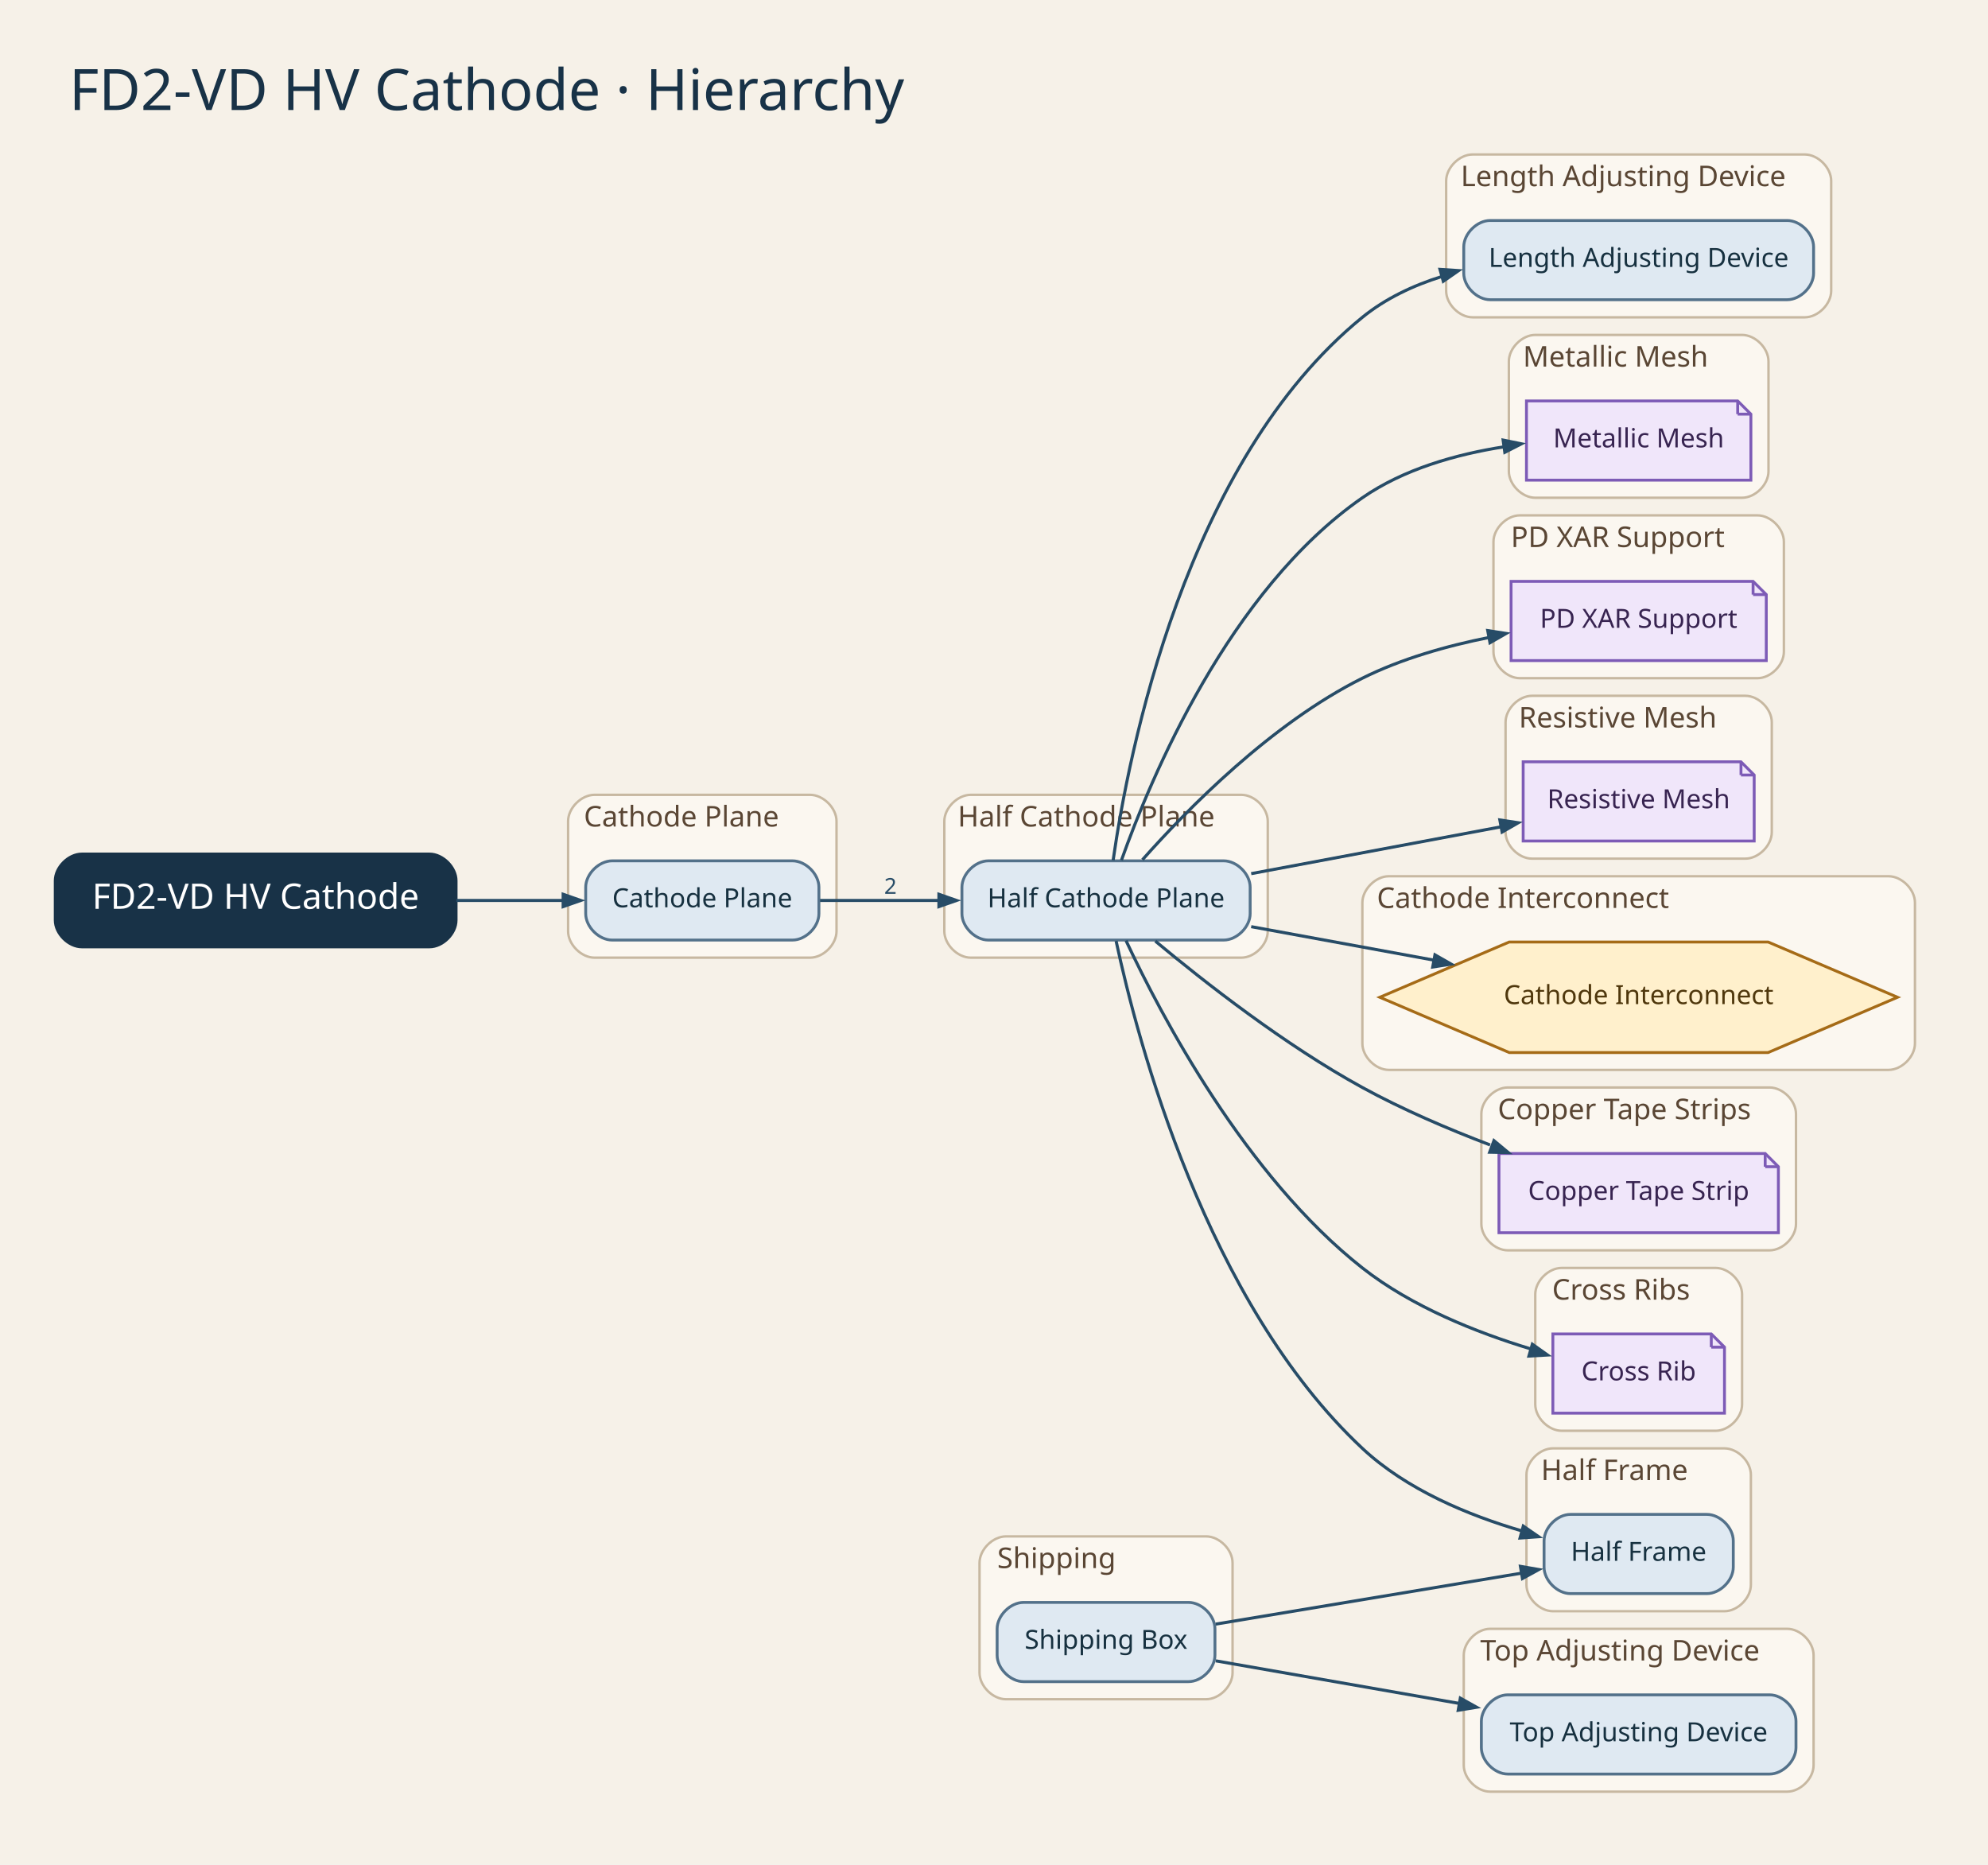
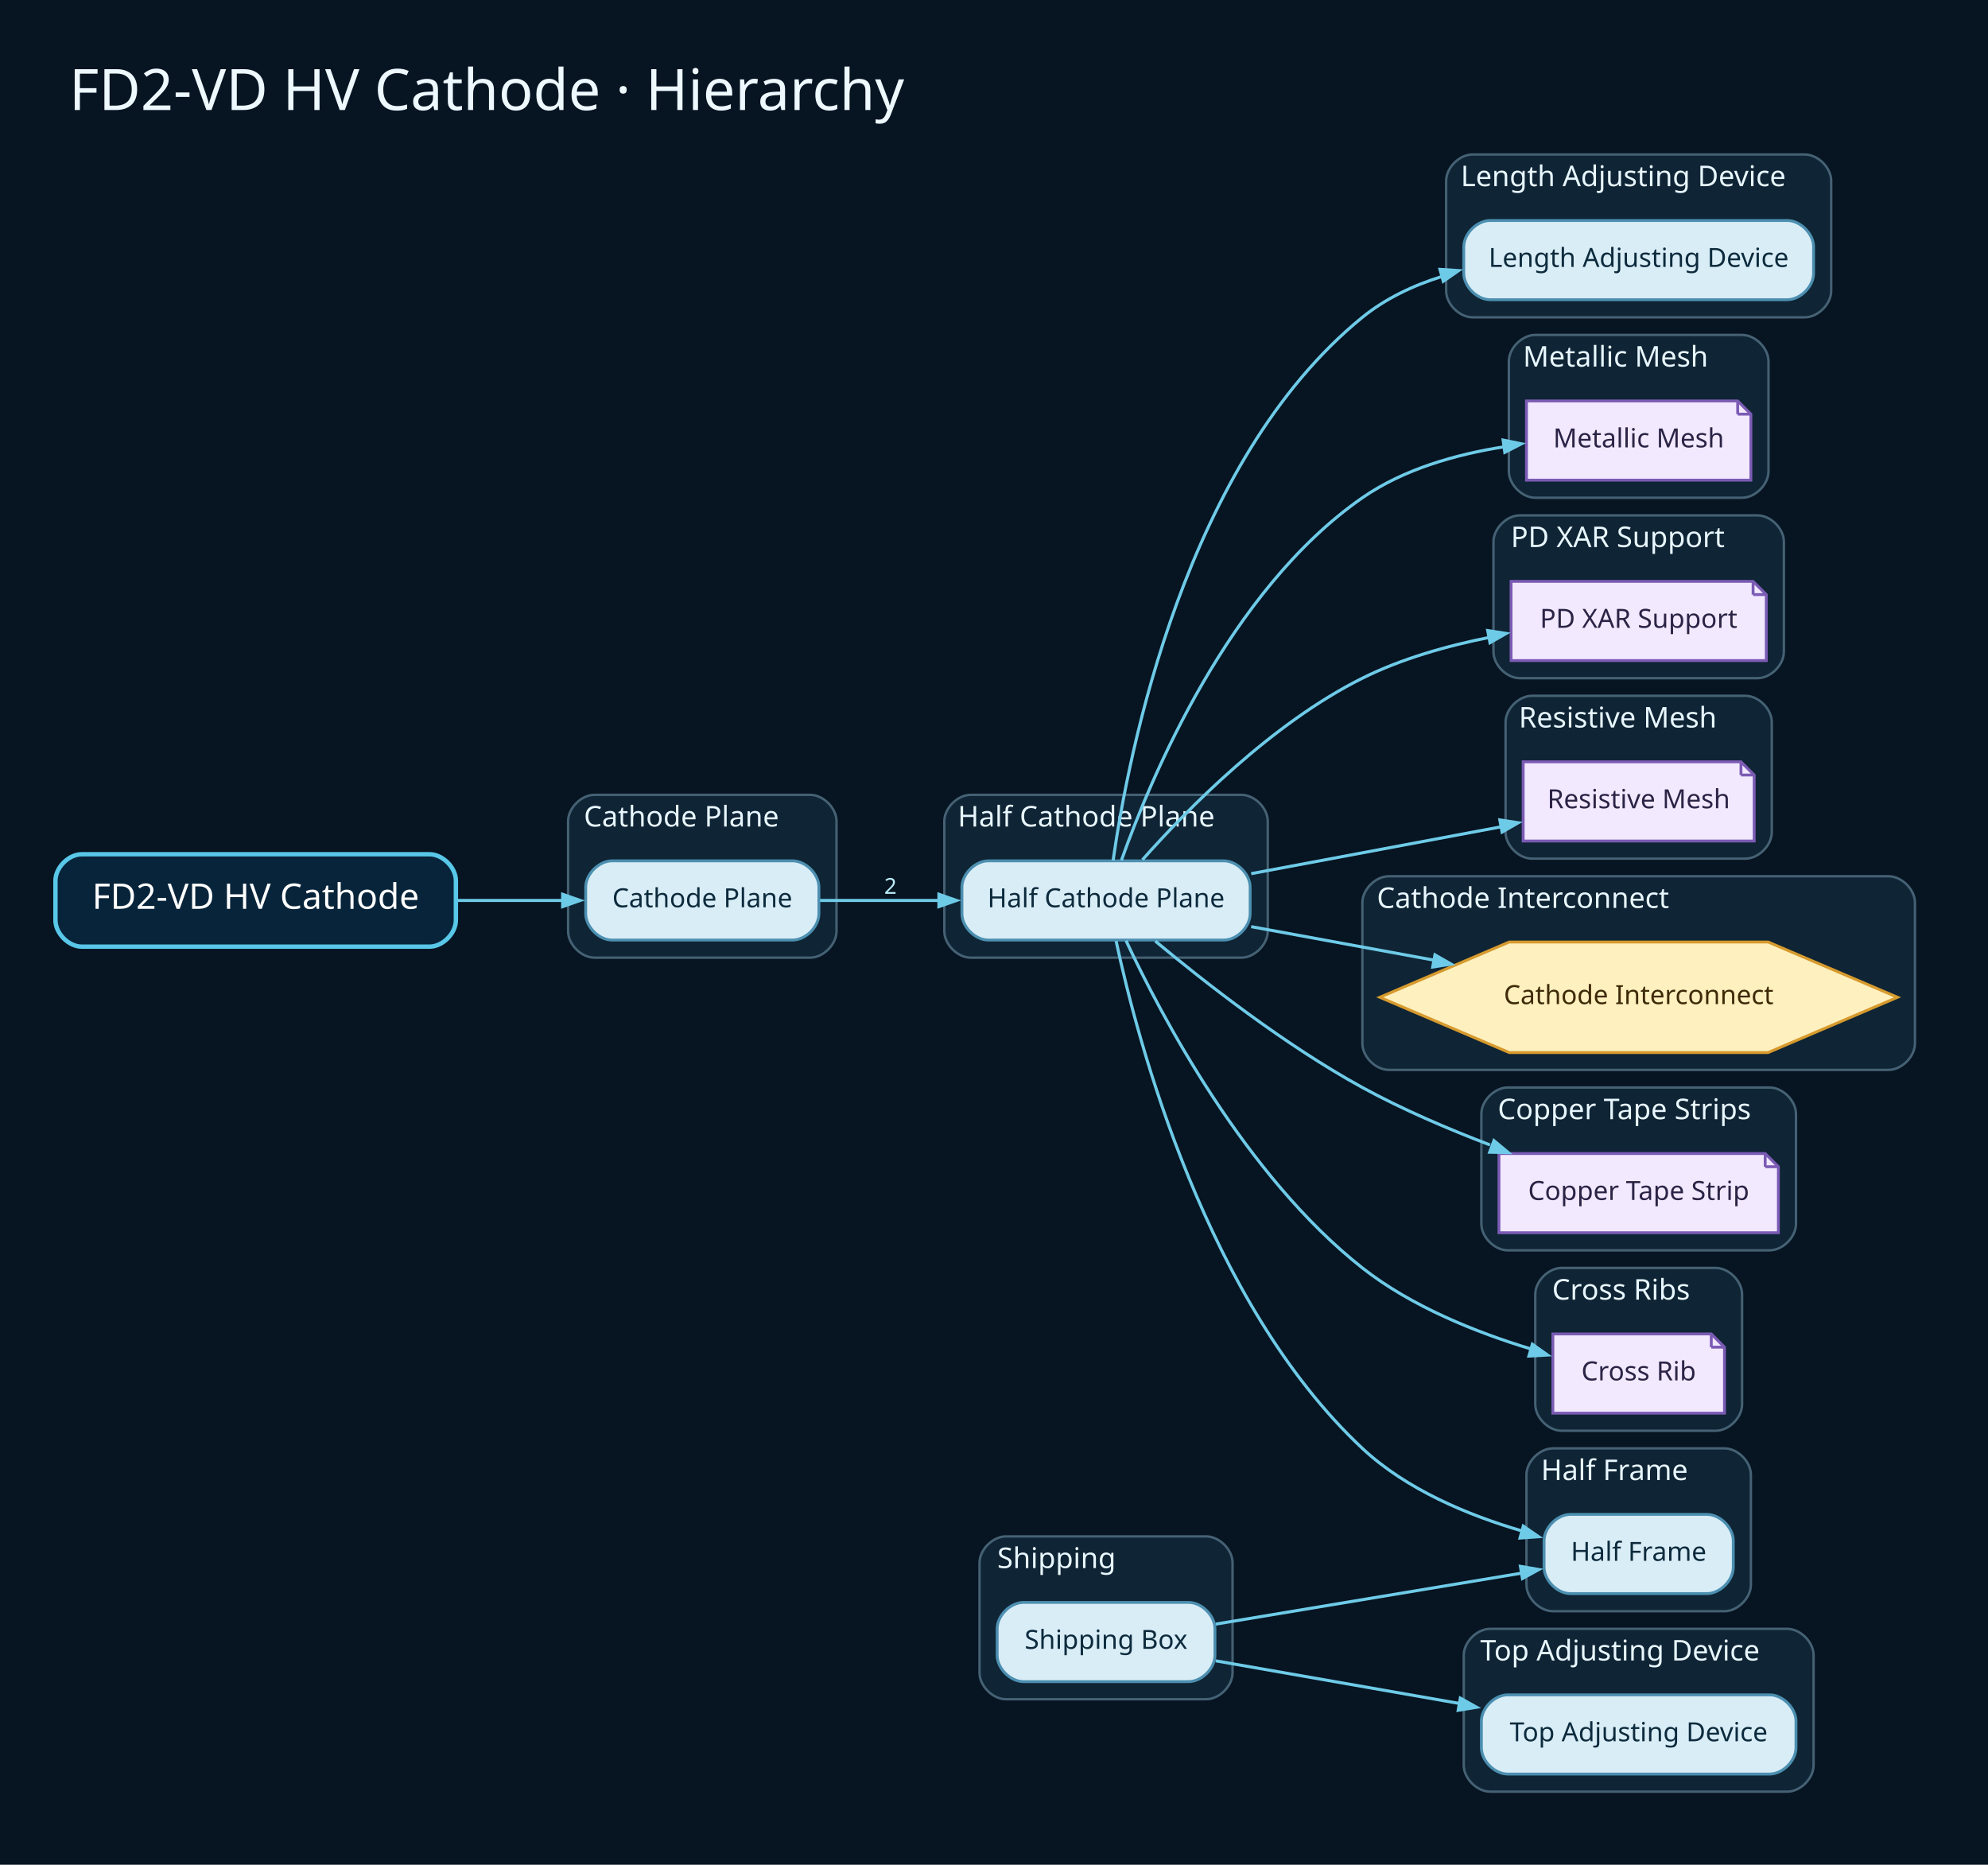
<svg xmlns="http://www.w3.org/2000/svg" xmlns:xlink="http://www.w3.org/1999/xlink" preserveAspectRatio="xMidYMid meet" width="100%" height="100%" viewBox="0.00 0.00 903.55 847.40">
  <g id="graph0" class="graph" transform="scale(1 1) rotate(0) translate(25.2 822.2)">
-     <polygon fill="#f6f1e8" stroke="none" points="-25.2,25.2 -25.2,-822.2 878.35,-822.2 878.35,25.2 -25.2,25.2" />
-     <text text-anchor="middle" x="196" y="-772.2" font-family="Iowan Old Style" font-size="26.00" fill="#183247">FD2-VD HV Cathode · Hierarchy</text>
+     <polygon fill="#071421" stroke="none" points="-25.2,25.2 -25.2,-822.2 878.35,-822.2 878.35,25.2 -25.2,25.2" />
+     <text text-anchor="middle" x="196" y="-772.2" font-family="Avenir Next" font-size="26.00" fill="#edf8ff">FD2-VD HV Cathode · Hierarchy</text>
    <g id="clust1" class="cluster">
      <g id="a_clust1">
        <a xlink:href="../explorer.html#object=fd2_vd_hv_cathode.cathode_interconnect" xlink:title="Open Cathode Interconnect in the interactive explorer" target="_top">
-           <path fill="#fbf7f0" stroke="#c7b8a1" stroke-width="1.1" d="M606,-336C606,-336 833.15,-336 833.15,-336 839.15,-336 845.15,-342 845.15,-348 845.15,-348 845.15,-412 845.15,-412 845.15,-418 839.15,-424 833.15,-424 833.15,-424 606,-424 606,-424 600,-424 594,-418 594,-412 594,-412 594,-348 594,-348 594,-342 600,-336 606,-336" />
-           <text text-anchor="middle" x="667" y="-409.6" font-family="Avenir Next" font-size="13.00" fill="#5a4634">Cathode Interconnect</text>
+           <path fill="#0f2434" stroke="#456174" stroke-width="1.1" d="M606,-336C606,-336 833.15,-336 833.15,-336 839.15,-336 845.15,-342 845.15,-348 845.15,-348 845.15,-412 845.15,-412 845.15,-418 839.15,-424 833.15,-424 833.15,-424 606,-424 606,-424 600,-424 594,-418 594,-412 594,-412 594,-348 594,-348 594,-342 600,-336 606,-336" />
+           <text text-anchor="middle" x="667" y="-409.6" font-family="Avenir Next" font-size="13.00" fill="#e8f7ff">Cathode Interconnect</text>
+         </a>
+       </g>
+     </g>
+     <g id="clust2" class="cluster">
+       <g id="a_clust2">
+         <a xlink:href="../explorer.html#object=fd2_vd_hv_cathode.cathode_plane" xlink:title="Open Cathode Plane in the interactive explorer" target="_top">
+           <path fill="#0f2434" stroke="#456174" stroke-width="1.1" d="M245,-387C245,-387 343,-387 343,-387 349,-387 355,-393 355,-399 355,-399 355,-449 355,-449 355,-455 349,-461 343,-461 343,-461 245,-461 245,-461 239,-461 233,-455 233,-449 233,-449 233,-399 233,-399 233,-393 239,-387 245,-387" />
+           <text text-anchor="middle" x="284.5" y="-446.6" font-family="Avenir Next" font-size="13.00" fill="#e8f7ff">Cathode Plane</text>
+         </a>
+       </g>
+     </g>
+     <g id="clust3" class="cluster">
+       <g id="a_clust3">
+         <a xlink:href="../explorer.html#object=fd2_vd_hv_cathode.copper_tape" xlink:title="Open Copper Tape Strips in the interactive explorer" target="_top">
+           <path fill="#0f2434" stroke="#456174" stroke-width="1.1" d="M660.08,-254C660.08,-254 779.08,-254 779.08,-254 785.08,-254 791.08,-260 791.08,-266 791.08,-266 791.08,-316 791.08,-316 791.08,-322 785.08,-328 779.08,-328 779.08,-328 660.08,-328 660.08,-328 654.08,-328 648.08,-322 648.08,-316 648.08,-316 648.08,-266 648.08,-266 648.08,-260 654.08,-254 660.08,-254" />
+           <text text-anchor="middle" x="713.08" y="-313.6" font-family="Avenir Next" font-size="13.00" fill="#e8f7ff">Copper Tape Strips</text>
+         </a>
+       </g>
+     </g>
+     <g id="clust4" class="cluster">
+       <g id="a_clust4">
+         <a xlink:href="../explorer.html#object=fd2_vd_hv_cathode.cross_ribs" xlink:title="Open Cross Ribs in the interactive explorer" target="_top">
+           <path fill="#0f2434" stroke="#456174" stroke-width="1.1" d="M684.58,-172C684.58,-172 754.58,-172 754.58,-172 760.58,-172 766.58,-178 766.58,-184 766.58,-184 766.58,-234 766.58,-234 766.58,-240 760.58,-246 754.58,-246 754.58,-246 684.58,-246 684.58,-246 678.58,-246 672.58,-240 672.58,-234 672.58,-234 672.58,-184 672.58,-184 672.58,-178 678.58,-172 684.58,-172" />
+           <text text-anchor="middle" x="711.58" y="-231.6" font-family="Avenir Next" font-size="13.00" fill="#e8f7ff">Cross Ribs</text>
+         </a>
+       </g>
+     </g>
+     <g id="clust6" class="cluster">
+       <g id="a_clust6">
+         <a xlink:href="../explorer.html#object=fd2_vd_hv_cathode.half_frame" xlink:title="Open Half Frame in the interactive explorer" target="_top">
+           <path fill="#0f2434" stroke="#456174" stroke-width="1.1" d="M680.58,-90C680.58,-90 758.58,-90 758.58,-90 764.58,-90 770.58,-96 770.58,-102 770.58,-102 770.58,-152 770.58,-152 770.58,-158 764.58,-164 758.58,-164 758.58,-164 680.58,-164 680.58,-164 674.58,-164 668.58,-158 668.58,-152 668.58,-152 668.58,-102 668.58,-102 668.58,-96 674.58,-90 680.58,-90" />
+           <text text-anchor="middle" x="708.58" y="-149.6" font-family="Avenir Next" font-size="13.00" fill="#e8f7ff">Half Frame</text>
        </a>
      </g>
    </g>
    <g id="clust5" class="cluster">
      <g id="a_clust5">
        <a xlink:href="../explorer.html#object=fd2_vd_hv_cathode.half_cathode_plane" xlink:title="Open Half Cathode Plane in the interactive explorer" target="_top">
-           <path fill="#fbf7f0" stroke="#c7b8a1" stroke-width="1.1" d="M416,-387C416,-387 539,-387 539,-387 545,-387 551,-393 551,-399 551,-399 551,-449 551,-449 551,-455 545,-461 539,-461 539,-461 416,-461 416,-461 410,-461 404,-455 404,-449 404,-449 404,-399 404,-399 404,-393 410,-387 416,-387" />
-           <text text-anchor="middle" x="468.5" y="-446.6" font-family="Avenir Next" font-size="13.00" fill="#5a4634">Half Cathode Plane</text>
-         </a>
-       </g>
-     </g>
-     <g id="clust2" class="cluster">
-       <g id="a_clust2">
-         <a xlink:href="../explorer.html#object=fd2_vd_hv_cathode.cathode_plane" xlink:title="Open Cathode Plane in the interactive explorer" target="_top">
-           <path fill="#fbf7f0" stroke="#c7b8a1" stroke-width="1.1" d="M245,-387C245,-387 343,-387 343,-387 349,-387 355,-393 355,-399 355,-399 355,-449 355,-449 355,-455 349,-461 343,-461 343,-461 245,-461 245,-461 239,-461 233,-455 233,-449 233,-449 233,-399 233,-399 233,-393 239,-387 245,-387" />
-           <text text-anchor="middle" x="284.5" y="-446.6" font-family="Avenir Next" font-size="13.00" fill="#5a4634">Cathode Plane</text>
-         </a>
-       </g>
-     </g>
-     <g id="clust3" class="cluster">
-       <g id="a_clust3">
-         <a xlink:href="../explorer.html#object=fd2_vd_hv_cathode.copper_tape" xlink:title="Open Copper Tape Strips in the interactive explorer" target="_top">
-           <path fill="#fbf7f0" stroke="#c7b8a1" stroke-width="1.1" d="M660.08,-254C660.08,-254 779.08,-254 779.08,-254 785.08,-254 791.08,-260 791.08,-266 791.08,-266 791.08,-316 791.08,-316 791.08,-322 785.08,-328 779.08,-328 779.08,-328 660.08,-328 660.08,-328 654.08,-328 648.08,-322 648.08,-316 648.08,-316 648.08,-266 648.08,-266 648.08,-260 654.08,-254 660.08,-254" />
-           <text text-anchor="middle" x="713.08" y="-313.6" font-family="Avenir Next" font-size="13.00" fill="#5a4634">Copper Tape Strips</text>
-         </a>
-       </g>
-     </g>
-     <g id="clust4" class="cluster">
-       <g id="a_clust4">
-         <a xlink:href="../explorer.html#object=fd2_vd_hv_cathode.cross_ribs" xlink:title="Open Cross Ribs in the interactive explorer" target="_top">
-           <path fill="#fbf7f0" stroke="#c7b8a1" stroke-width="1.1" d="M684.58,-172C684.58,-172 754.58,-172 754.58,-172 760.58,-172 766.58,-178 766.58,-184 766.58,-184 766.58,-234 766.58,-234 766.58,-240 760.58,-246 754.58,-246 754.58,-246 684.58,-246 684.58,-246 678.58,-246 672.58,-240 672.58,-234 672.58,-234 672.58,-184 672.58,-184 672.58,-178 678.58,-172 684.58,-172" />
-           <text text-anchor="middle" x="711.58" y="-231.6" font-family="Avenir Next" font-size="13.00" fill="#5a4634">Cross Ribs</text>
-         </a>
-       </g>
-     </g>
-     <g id="clust6" class="cluster">
-       <g id="a_clust6">
-         <a xlink:href="../explorer.html#object=fd2_vd_hv_cathode.half_frame" xlink:title="Open Half Frame in the interactive explorer" target="_top">
-           <path fill="#fbf7f0" stroke="#c7b8a1" stroke-width="1.1" d="M680.58,-90C680.58,-90 758.58,-90 758.58,-90 764.58,-90 770.58,-96 770.58,-102 770.58,-102 770.58,-152 770.58,-152 770.58,-158 764.58,-164 758.58,-164 758.58,-164 680.58,-164 680.58,-164 674.58,-164 668.58,-158 668.58,-152 668.58,-152 668.58,-102 668.58,-102 668.58,-96 674.58,-90 680.58,-90" />
-           <text text-anchor="middle" x="708.58" y="-149.6" font-family="Avenir Next" font-size="13.00" fill="#5a4634">Half Frame</text>
+           <path fill="#0f2434" stroke="#456174" stroke-width="1.1" d="M416,-387C416,-387 539,-387 539,-387 545,-387 551,-393 551,-399 551,-399 551,-449 551,-449 551,-455 545,-461 539,-461 539,-461 416,-461 416,-461 410,-461 404,-455 404,-449 404,-449 404,-399 404,-399 404,-393 410,-387 416,-387" />
+           <text text-anchor="middle" x="468.5" y="-446.6" font-family="Avenir Next" font-size="13.00" fill="#e8f7ff">Half Cathode Plane</text>
        </a>
      </g>
    </g>
    <g id="clust7" class="cluster">
      <g id="a_clust7">
        <a xlink:href="../explorer.html#object=fd2_vd_hv_cathode.lad" xlink:title="Open Length Adjusting Device in the interactive explorer" target="_top">
-           <path fill="#fbf7f0" stroke="#c7b8a1" stroke-width="1.1" d="M644.08,-678C644.08,-678 795.08,-678 795.08,-678 801.08,-678 807.08,-684 807.08,-690 807.08,-690 807.08,-740 807.08,-740 807.08,-746 801.08,-752 795.08,-752 795.08,-752 644.08,-752 644.08,-752 638.08,-752 632.08,-746 632.08,-740 632.08,-740 632.08,-690 632.08,-690 632.08,-684 638.08,-678 644.08,-678" />
-           <text text-anchor="middle" x="712.58" y="-737.6" font-family="Avenir Next" font-size="13.00" fill="#5a4634">Length Adjusting Device</text>
+           <path fill="#0f2434" stroke="#456174" stroke-width="1.1" d="M644.08,-678C644.08,-678 795.08,-678 795.08,-678 801.08,-678 807.08,-684 807.08,-690 807.08,-690 807.08,-740 807.08,-740 807.08,-746 801.08,-752 795.08,-752 795.08,-752 644.08,-752 644.08,-752 638.08,-752 632.08,-746 632.08,-740 632.08,-740 632.08,-690 632.08,-690 632.08,-684 638.08,-678 644.08,-678" />
+           <text text-anchor="middle" x="712.58" y="-737.6" font-family="Avenir Next" font-size="13.00" fill="#e8f7ff">Length Adjusting Device</text>
        </a>
      </g>
    </g>
    <g id="clust8" class="cluster">
      <g id="a_clust8">
        <a xlink:href="../explorer.html#object=fd2_vd_hv_cathode.metallic_mesh" xlink:title="Open Metallic Mesh in the interactive explorer" target="_top">
-           <path fill="#fbf7f0" stroke="#c7b8a1" stroke-width="1.1" d="M672.58,-596C672.58,-596 766.58,-596 766.58,-596 772.58,-596 778.58,-602 778.58,-608 778.58,-608 778.58,-658 778.58,-658 778.58,-664 772.58,-670 766.58,-670 766.58,-670 672.58,-670 672.58,-670 666.58,-670 660.58,-664 660.58,-658 660.58,-658 660.58,-608 660.58,-608 660.58,-602 666.58,-596 672.58,-596" />
-           <text text-anchor="middle" x="709.08" y="-655.6" font-family="Avenir Next" font-size="13.00" fill="#5a4634">Metallic Mesh</text>
+           <path fill="#0f2434" stroke="#456174" stroke-width="1.1" d="M672.58,-596C672.58,-596 766.58,-596 766.58,-596 772.58,-596 778.58,-602 778.58,-608 778.58,-608 778.58,-658 778.58,-658 778.58,-664 772.58,-670 766.58,-670 766.58,-670 672.58,-670 672.58,-670 666.58,-670 660.58,-664 660.58,-658 660.58,-658 660.58,-608 660.58,-608 660.58,-602 666.58,-596 672.58,-596" />
+           <text text-anchor="middle" x="709.08" y="-655.6" font-family="Avenir Next" font-size="13.00" fill="#e8f7ff">Metallic Mesh</text>
        </a>
      </g>
    </g>
    <g id="clust9" class="cluster">
      <g id="a_clust9">
        <a xlink:href="../explorer.html#object=fd2_vd_hv_cathode.pd_xar_support" xlink:title="Open PD XAR Support in the interactive explorer" target="_top">
-           <path fill="#fbf7f0" stroke="#c7b8a1" stroke-width="1.1" d="M665.58,-514C665.58,-514 773.58,-514 773.58,-514 779.58,-514 785.58,-520 785.58,-526 785.58,-526 785.58,-576 785.58,-576 785.58,-582 779.58,-588 773.58,-588 773.58,-588 665.58,-588 665.58,-588 659.58,-588 653.58,-582 653.58,-576 653.58,-576 653.58,-526 653.58,-526 653.58,-520 659.58,-514 665.58,-514" />
-           <text text-anchor="middle" x="710.08" y="-573.6" font-family="Avenir Next" font-size="13.00" fill="#5a4634">PD XAR Support</text>
+           <path fill="#0f2434" stroke="#456174" stroke-width="1.1" d="M665.58,-514C665.58,-514 773.58,-514 773.58,-514 779.58,-514 785.58,-520 785.58,-526 785.58,-526 785.58,-576 785.58,-576 785.58,-582 779.58,-588 773.58,-588 773.58,-588 665.58,-588 665.58,-588 659.58,-588 653.58,-582 653.58,-576 653.58,-576 653.58,-526 653.58,-526 653.58,-520 659.58,-514 665.58,-514" />
+           <text text-anchor="middle" x="710.08" y="-573.6" font-family="Avenir Next" font-size="13.00" fill="#e8f7ff">PD XAR Support</text>
        </a>
      </g>
    </g>
    <g id="clust10" class="cluster">
      <g id="a_clust10">
        <a xlink:href="../explorer.html#object=fd2_vd_hv_cathode.resistive_mesh" xlink:title="Open Resistive Mesh in the interactive explorer" target="_top">
-           <path fill="#fbf7f0" stroke="#c7b8a1" stroke-width="1.1" d="M671.08,-432C671.08,-432 768.08,-432 768.08,-432 774.08,-432 780.08,-438 780.08,-444 780.08,-444 780.08,-494 780.08,-494 780.08,-500 774.08,-506 768.08,-506 768.08,-506 671.08,-506 671.08,-506 665.08,-506 659.08,-500 659.08,-494 659.08,-494 659.08,-444 659.08,-444 659.08,-438 665.08,-432 671.08,-432" />
-           <text text-anchor="middle" x="710.08" y="-491.6" font-family="Avenir Next" font-size="13.00" fill="#5a4634">Resistive Mesh</text>
+           <path fill="#0f2434" stroke="#456174" stroke-width="1.1" d="M671.08,-432C671.08,-432 768.08,-432 768.08,-432 774.08,-432 780.08,-438 780.08,-444 780.08,-444 780.08,-494 780.08,-494 780.08,-500 774.08,-506 768.08,-506 768.08,-506 671.08,-506 671.08,-506 665.08,-506 659.08,-500 659.08,-494 659.08,-494 659.08,-444 659.08,-444 659.08,-438 665.08,-432 671.08,-432" />
+           <text text-anchor="middle" x="710.08" y="-491.6" font-family="Avenir Next" font-size="13.00" fill="#e8f7ff">Resistive Mesh</text>
        </a>
      </g>
    </g>
    <g id="clust11" class="cluster">
      <g id="a_clust11">
        <a xlink:href="../explorer.html#object=fd2_vd_hv_cathode.shipping" xlink:title="Open Shipping in the interactive explorer" target="_top">
-           <path fill="#fbf7f0" stroke="#c7b8a1" stroke-width="1.1" d="M432,-50C432,-50 523,-50 523,-50 529,-50 535,-56 535,-62 535,-62 535,-112 535,-112 535,-118 529,-124 523,-124 523,-124 432,-124 432,-124 426,-124 420,-118 420,-112 420,-112 420,-62 420,-62 420,-56 426,-50 432,-50" />
-           <text text-anchor="middle" x="455" y="-109.6" font-family="Avenir Next" font-size="13.00" fill="#5a4634">Shipping</text>
+           <path fill="#0f2434" stroke="#456174" stroke-width="1.1" d="M432,-50C432,-50 523,-50 523,-50 529,-50 535,-56 535,-62 535,-62 535,-112 535,-112 535,-118 529,-124 523,-124 523,-124 432,-124 432,-124 426,-124 420,-118 420,-112 420,-112 420,-62 420,-62 420,-56 426,-50 432,-50" />
+           <text text-anchor="middle" x="455" y="-109.6" font-family="Avenir Next" font-size="13.00" fill="#e8f7ff">Shipping</text>
        </a>
      </g>
    </g>
    <g id="clust12" class="cluster">
      <g id="a_clust12">
        <a xlink:href="../explorer.html#object=fd2_vd_hv_cathode.tad" xlink:title="Open Top Adjusting Device in the interactive explorer" target="_top">
-           <path fill="#fbf7f0" stroke="#c7b8a1" stroke-width="1.1" d="M652.08,-8C652.08,-8 787.08,-8 787.08,-8 793.08,-8 799.08,-14 799.08,-20 799.08,-20 799.08,-70 799.08,-70 799.08,-76 793.08,-82 787.08,-82 787.08,-82 652.08,-82 652.08,-82 646.08,-82 640.08,-76 640.08,-70 640.08,-70 640.08,-20 640.08,-20 640.08,-14 646.08,-8 652.08,-8" />
-           <text text-anchor="middle" x="711.08" y="-67.6" font-family="Avenir Next" font-size="13.00" fill="#5a4634">Top Adjusting Device</text>
+           <path fill="#0f2434" stroke="#456174" stroke-width="1.1" d="M652.08,-8C652.08,-8 787.08,-8 787.08,-8 793.08,-8 799.08,-14 799.08,-20 799.08,-20 799.08,-70 799.08,-70 799.08,-76 793.08,-82 787.08,-82 787.08,-82 652.08,-82 652.08,-82 646.08,-82 640.08,-76 640.08,-70 640.08,-70 640.08,-20 640.08,-20 640.08,-14 646.08,-8 652.08,-8" />
+           <text text-anchor="middle" x="711.08" y="-67.6" font-family="Avenir Next" font-size="13.00" fill="#e8f7ff">Top Adjusting Device</text>
        </a>
      </g>
    </g>
    <g id="node1" class="node">
      <g id="a_node1">
        <a xlink:href="../explorer.html#object=fd2_vd_hv_cathode" xlink:title="Open FD2-VD HV Cathode in the interactive explorer" target="_top">
-           <path fill="#183247" stroke="#183247" stroke-width="1.5" d="M170,-434C170,-434 12,-434 12,-434 6,-434 0,-428 0,-422 0,-422 0,-404 0,-404 0,-398 6,-392 12,-392 12,-392 170,-392 170,-392 176,-392 182,-398 182,-404 182,-404 182,-422 182,-422 182,-428 176,-434 170,-434" />
+           <path fill="#08243a" stroke="#58c7e8" stroke-width="2" d="M170,-434C170,-434 12,-434 12,-434 6,-434 0,-428 0,-422 0,-422 0,-404 0,-404 0,-398 6,-392 12,-392 12,-392 170,-392 170,-392 176,-392 182,-398 182,-404 182,-404 182,-422 182,-422 182,-428 176,-434 170,-434" />
          <text text-anchor="middle" x="91" y="-409.2" font-family="Avenir Next" font-size="16.00" fill="#ffffff">FD2-VD HV Cathode</text>
        </a>
      </g>
    </g>
    <g id="node3" class="node">
      <g id="a_node3">
        <a xlink:href="../explorer.html#object=fd2_vd_hv_cathode.cathode_plane_assembly" xlink:title="Open Cathode Plane in the interactive explorer" target="_top">
-           <path fill="#dfe9f2" stroke="#53718a" stroke-width="1.3" d="M335,-431C335,-431 253,-431 253,-431 247,-431 241,-425 241,-419 241,-419 241,-407 241,-407 241,-401 247,-395 253,-395 253,-395 335,-395 335,-395 341,-395 347,-401 347,-407 347,-407 347,-419 347,-419 347,-425 341,-431 335,-431" />
-           <text text-anchor="middle" x="294" y="-409.9" font-family="Avenir Next" font-size="12.00" fill="#173140">Cathode Plane</text>
+           <path fill="#d9edf7" stroke="#4c8fb0" stroke-width="1.3" d="M335,-431C335,-431 253,-431 253,-431 247,-431 241,-425 241,-419 241,-419 241,-407 241,-407 241,-401 247,-395 253,-395 253,-395 335,-395 335,-395 341,-395 347,-401 347,-407 347,-407 347,-419 347,-419 347,-425 341,-431 335,-431" />
+           <text text-anchor="middle" x="294" y="-409.9" font-family="Avenir Next" font-size="12.00" fill="#0d2b3d">Cathode Plane</text>
        </a>
      </g>
    </g>
    <g id="edge1" class="edge">
      <g id="a_edge1">
        <a xlink:href="../explorer.html#object=relation%3A16" xlink:title="Open contains relation in the interactive explorer" target="_top">
-           <path fill="none" stroke="#274c67" stroke-width="1.4" d="M182.21,-413C198.65,-413 215.46,-413 230.85,-413" />
-           <polygon fill="#274c67" stroke="#274c67" stroke-width="1.4" points="230.75,-415.8 238.75,-413 230.75,-410.2 230.75,-415.8" />
+           <path fill="none" stroke="#6ecbe8" stroke-width="1.4" d="M182.8,-413C199.01,-413 215.57,-413 230.75,-413" />
+           <polygon fill="#6ecbe8" stroke="#6ecbe8" stroke-width="1.4" points="230.52,-415.8 238.52,-413 230.52,-410.2 230.52,-415.8" />
        </a>
      </g>
    </g>
    <g id="node2" class="node">
      <g id="a_node2">
        <a xlink:href="../explorer.html#object=fd2_vd_hv_cathode.cathode_interconnect_cable" xlink:title="Open Cathode Interconnect in the interactive explorer" target="_top">
-           <polygon fill="#fff0cc" stroke="#a56b17" stroke-width="1.3" points="837.23,-369 778.4,-394.12 660.75,-394.12 601.92,-369 660.75,-343.88 778.4,-343.88 837.23,-369" />
-           <text text-anchor="middle" x="719.58" y="-365.9" font-family="Avenir Next" font-size="12.00" fill="#4f370c">Cathode Interconnect</text>
+           <polygon fill="#fff0bf" stroke="#d69a2d" stroke-width="1.3" points="837.23,-369 778.4,-394.12 660.75,-394.12 601.92,-369 660.75,-343.88 778.4,-343.88 837.23,-369" />
+           <text text-anchor="middle" x="719.58" y="-365.9" font-family="Avenir Next" font-size="12.00" fill="#3f2a08">Cathode Interconnect</text>
        </a>
      </g>
    </g>
    <g id="node6" class="node">
      <g id="a_node6">
        <a xlink:href="../explorer.html#object=fd2_vd_hv_cathode.half_cathode_plane_assembly" xlink:title="Open Half Cathode Plane in the interactive explorer" target="_top">
-           <path fill="#dfe9f2" stroke="#53718a" stroke-width="1.3" d="M531,-431C531,-431 424,-431 424,-431 418,-431 412,-425 412,-419 412,-419 412,-407 412,-407 412,-401 418,-395 424,-395 424,-395 531,-395 531,-395 537,-395 543,-401 543,-407 543,-407 543,-419 543,-419 543,-425 537,-431 531,-431" />
-           <text text-anchor="middle" x="477.5" y="-409.9" font-family="Avenir Next" font-size="12.00" fill="#173140">Half Cathode Plane</text>
+           <path fill="#d9edf7" stroke="#4c8fb0" stroke-width="1.3" d="M531,-431C531,-431 424,-431 424,-431 418,-431 412,-425 412,-419 412,-419 412,-407 412,-407 412,-401 418,-395 424,-395 424,-395 531,-395 531,-395 537,-395 543,-401 543,-407 543,-407 543,-419 543,-419 543,-425 537,-431 531,-431" />
+           <text text-anchor="middle" x="477.5" y="-409.9" font-family="Avenir Next" font-size="12.00" fill="#0d2b3d">Half Cathode Plane</text>
        </a>
      </g>
    </g>
    <g id="edge2" class="edge">
      <g id="a_edge2">
        <a xlink:href="../explorer.html#object=relation%3A17" xlink:title="Open contains relation in the interactive explorer" target="_top">
-           <path fill="none" stroke="#274c67" stroke-width="1.4" d="M347.5,-413C364.37,-413 383.4,-413 401.56,-413" />
-           <polygon fill="#274c67" stroke="#274c67" stroke-width="1.4" points="401.54,-415.8 409.54,-413 401.54,-410.2 401.54,-415.8" />
+           <path fill="none" stroke="#6ecbe8" stroke-width="1.4" d="M347.5,-413C364.37,-413 383.4,-413 401.56,-413" />
+           <polygon fill="#6ecbe8" stroke="#6ecbe8" stroke-width="1.4" points="401.54,-415.8 409.54,-413 401.54,-410.2 401.54,-415.8" />
        </a>
      </g>
      <g id="a_edge2-label">
        <a xlink:href="../explorer.html#object=relation%3A17" xlink:title="2" target="_top">
-           <text text-anchor="middle" x="379.5" y="-416" font-family="Avenir Next" font-size="10.00" fill="#274c67">2</text>
+           <text text-anchor="middle" x="379.5" y="-416" font-family="Avenir Next" font-size="10.00" fill="#bdefff">2</text>
        </a>
      </g>
    </g>
    <g id="node4" class="node">
      <g id="a_node4">
        <a xlink:href="../explorer.html#object=fd2_vd_hv_cathode.copper_tape_strip" xlink:title="Open Copper Tape Strip in the interactive explorer" target="_top">
-           <polygon fill="#f0e6fa" stroke="#7d5bb6" stroke-width="1.3" points="777.08,-298 656.08,-298 656.08,-262 783.08,-262 783.08,-292 777.08,-298" />
-           <polyline fill="none" stroke="#7d5bb6" stroke-width="1.3" points="777.08,-298 777.08,-292" />
-           <polyline fill="none" stroke="#7d5bb6" stroke-width="1.3" points="783.08,-292 777.08,-292" />
-           <text text-anchor="middle" x="719.58" y="-276.9" font-family="Avenir Next" font-size="12.00" fill="#382451">Copper Tape Strip</text>
+           <polygon fill="#f2e9ff" stroke="#7b5bb4" stroke-width="1.3" points="777.08,-298 656.08,-298 656.08,-262 783.08,-262 783.08,-292 777.08,-298" />
+           <polyline fill="none" stroke="#7b5bb4" stroke-width="1.3" points="777.08,-298 777.08,-292" />
+           <polyline fill="none" stroke="#7b5bb4" stroke-width="1.3" points="783.08,-292 777.08,-292" />
+           <text text-anchor="middle" x="719.58" y="-276.9" font-family="Avenir Next" font-size="12.00" fill="#2b2445">Copper Tape Strip</text>
        </a>
      </g>
    </g>
    <g id="node5" class="node">
      <g id="a_node5">
        <a xlink:href="../explorer.html#object=fd2_vd_hv_cathode.cross_rib" xlink:title="Open Cross Rib in the interactive explorer" target="_top">
-           <polygon fill="#f0e6fa" stroke="#7d5bb6" stroke-width="1.3" points="752.58,-216 680.58,-216 680.58,-180 758.58,-180 758.58,-210 752.58,-216" />
-           <polyline fill="none" stroke="#7d5bb6" stroke-width="1.3" points="752.58,-216 752.58,-210" />
-           <polyline fill="none" stroke="#7d5bb6" stroke-width="1.3" points="758.58,-210 752.58,-210" />
-           <text text-anchor="middle" x="719.58" y="-194.9" font-family="Avenir Next" font-size="12.00" fill="#382451">Cross Rib</text>
+           <polygon fill="#f2e9ff" stroke="#7b5bb4" stroke-width="1.3" points="752.58,-216 680.58,-216 680.58,-180 758.58,-180 758.58,-210 752.58,-216" />
+           <polyline fill="none" stroke="#7b5bb4" stroke-width="1.3" points="752.58,-216 752.58,-210" />
+           <polyline fill="none" stroke="#7b5bb4" stroke-width="1.3" points="758.58,-210 752.58,-210" />
+           <text text-anchor="middle" x="719.58" y="-194.9" font-family="Avenir Next" font-size="12.00" fill="#2b2445">Cross Rib</text>
        </a>
      </g>
    </g>
    <g id="edge9" class="edge">
      <g id="a_edge9">
        <a xlink:href="../explorer.html#object=relation%3A24" xlink:title="Open contains relation in the interactive explorer" target="_top">
-           <path fill="none" stroke="#274c67" stroke-width="1.4" d="M543.47,-401.09C569.06,-396.4 598.91,-390.93 626.64,-385.85" />
-           <polygon fill="#274c67" stroke="#274c67" stroke-width="1.4" points="626.99,-388.27 634.35,-384.07 625.98,-382.76 626.99,-388.27" />
+           <path fill="none" stroke="#6ecbe8" stroke-width="1.4" d="M543.47,-401.09C569.06,-396.4 598.91,-390.93 626.64,-385.85" />
+           <polygon fill="#6ecbe8" stroke="#6ecbe8" stroke-width="1.4" points="626.99,-388.27 634.35,-384.07 625.98,-382.76 626.99,-388.27" />
        </a>
      </g>
    </g>
    <g id="edge10" class="edge">
      <g id="a_edge10">
        <a xlink:href="../explorer.html#object=relation%3A25" xlink:title="Open contains relation in the interactive explorer" target="_top">
-           <path fill="none" stroke="#274c67" stroke-width="1.4" d="M499.89,-394.53C522.22,-375.91 558.84,-347.26 594,-328 612.17,-318.05 632.83,-309.2 652.04,-301.89" />
-           <polygon fill="#274c67" stroke="#274c67" stroke-width="1.4" points="653.81,-303.84 660.33,-298.42 651.86,-298.59 653.81,-303.84" />
+           <path fill="none" stroke="#6ecbe8" stroke-width="1.4" d="M499.89,-394.53C522.22,-375.91 558.84,-347.26 594,-328 612.17,-318.05 632.83,-309.2 652.04,-301.89" />
+           <polygon fill="#6ecbe8" stroke="#6ecbe8" stroke-width="1.4" points="653.81,-303.84 660.33,-298.42 651.86,-298.59 653.81,-303.84" />
        </a>
      </g>
    </g>
    <g id="edge4" class="edge">
      <g id="a_edge4">
        <a xlink:href="../explorer.html#object=relation%3A19" xlink:title="Open contains relation in the interactive explorer" target="_top">
-           <path fill="none" stroke="#274c67" stroke-width="1.4" d="M486.57,-394.75C502.44,-360.87 540.81,-287.86 594,-246 616.35,-228.41 645.9,-216.66 670.61,-209.18" />
-           <polygon fill="#274c67" stroke="#274c67" stroke-width="1.4" points="671.25,-211.33 678.16,-206.43 669.7,-205.95 671.25,-211.33" />
+           <path fill="none" stroke="#6ecbe8" stroke-width="1.4" d="M486.57,-394.75C502.44,-360.87 540.81,-287.86 594,-246 616.35,-228.41 645.9,-216.66 670.61,-209.18" />
+           <polygon fill="#6ecbe8" stroke="#6ecbe8" stroke-width="1.4" points="671.25,-211.33 678.16,-206.43 669.7,-205.95 671.25,-211.33" />
        </a>
      </g>
    </g>
    <g id="node7" class="node">
      <g id="a_node7">
        <a xlink:href="../explorer.html#object=fd2_vd_hv_cathode.half_frame_component" xlink:title="Open Half Frame in the interactive explorer" target="_top">
-           <path fill="#dfe9f2" stroke="#53718a" stroke-width="1.3" d="M750.58,-134C750.58,-134 688.58,-134 688.58,-134 682.58,-134 676.58,-128 676.58,-122 676.58,-122 676.58,-110 676.58,-110 676.58,-104 682.58,-98 688.58,-98 688.58,-98 750.58,-98 750.58,-98 756.58,-98 762.58,-104 762.58,-110 762.58,-110 762.58,-122 762.58,-122 762.58,-128 756.58,-134 750.58,-134" />
-           <text text-anchor="middle" x="719.58" y="-112.9" font-family="Avenir Next" font-size="12.00" fill="#173140">Half Frame</text>
+           <path fill="#d9edf7" stroke="#4c8fb0" stroke-width="1.3" d="M750.58,-134C750.58,-134 688.58,-134 688.58,-134 682.58,-134 676.58,-128 676.58,-122 676.58,-122 676.58,-110 676.58,-110 676.58,-104 682.58,-98 688.58,-98 688.58,-98 750.58,-98 750.58,-98 756.58,-98 762.58,-104 762.58,-110 762.58,-110 762.58,-122 762.58,-122 762.58,-128 756.58,-134 750.58,-134" />
+           <text text-anchor="middle" x="719.58" y="-112.9" font-family="Avenir Next" font-size="12.00" fill="#0d2b3d">Half Frame</text>
        </a>
      </g>
    </g>
    <g id="edge3" class="edge">
      <g id="a_edge3">
        <a xlink:href="../explorer.html#object=relation%3A18" xlink:title="Open contains relation in the interactive explorer" target="_top">
-           <path fill="none" stroke="#274c67" stroke-width="1.4" d="M482.07,-394.57C491.82,-349.1 523.01,-230.42 594,-164 614.02,-145.27 642.14,-133.6 666.6,-126.46" />
-           <polygon fill="#274c67" stroke="#274c67" stroke-width="1.4" points="667.14,-128.67 674.12,-123.86 665.66,-123.27 667.14,-128.67" />
+           <path fill="none" stroke="#6ecbe8" stroke-width="1.4" d="M482.07,-394.57C491.82,-349.1 523.01,-230.42 594,-164 614.02,-145.27 642.14,-133.6 666.6,-126.46" />
+           <polygon fill="#6ecbe8" stroke="#6ecbe8" stroke-width="1.4" points="667.14,-128.67 674.12,-123.86 665.66,-123.27 667.14,-128.67" />
        </a>
      </g>
    </g>
    <g id="node8" class="node">
      <g id="a_node8">
        <a xlink:href="../explorer.html#object=fd2_vd_hv_cathode.lad_component" xlink:title="Open Length Adjusting Device in the interactive explorer" target="_top">
-           <path fill="#dfe9f2" stroke="#53718a" stroke-width="1.3" d="M787.08,-722C787.08,-722 652.08,-722 652.08,-722 646.08,-722 640.08,-716 640.08,-710 640.08,-710 640.08,-698 640.08,-698 640.08,-692 646.08,-686 652.08,-686 652.08,-686 787.08,-686 787.08,-686 793.08,-686 799.08,-692 799.08,-698 799.08,-698 799.08,-710 799.08,-710 799.08,-716 793.08,-722 787.08,-722" />
-           <text text-anchor="middle" x="719.58" y="-700.9" font-family="Avenir Next" font-size="12.00" fill="#173140">Length Adjusting Device</text>
+           <path fill="#d9edf7" stroke="#4c8fb0" stroke-width="1.3" d="M787.08,-722C787.08,-722 652.08,-722 652.08,-722 646.08,-722 640.08,-716 640.08,-710 640.08,-710 640.08,-698 640.08,-698 640.08,-692 646.08,-686 652.08,-686 652.08,-686 787.08,-686 787.08,-686 793.08,-686 799.08,-692 799.08,-698 799.08,-698 799.08,-710 799.08,-710 799.08,-716 793.08,-722 787.08,-722" />
+           <text text-anchor="middle" x="719.58" y="-700.9" font-family="Avenir Next" font-size="12.00" fill="#0d2b3d">Length Adjusting Device</text>
        </a>
      </g>
    </g>
    <g id="edge8" class="edge">
      <g id="a_edge8">
        <a xlink:href="../explorer.html#object=relation%3A23" xlink:title="Open contains relation in the interactive explorer" target="_top">
-           <path fill="none" stroke="#274c67" stroke-width="1.4" d="M480.72,-431.21C487.63,-479.64 513.4,-612.45 594,-678 604.48,-686.53 617.07,-692.46 630.15,-696.56" />
-           <polygon fill="#274c67" stroke="#274c67" stroke-width="1.4" points="629.28,-699.78 637.74,-699.23 630.78,-694.38 629.28,-699.78" />
+           <path fill="none" stroke="#6ecbe8" stroke-width="1.4" d="M480.72,-431.21C487.63,-479.64 513.4,-612.45 594,-678 604.48,-686.53 617.07,-692.46 630.15,-696.56" />
+           <polygon fill="#6ecbe8" stroke="#6ecbe8" stroke-width="1.4" points="629.28,-699.78 637.74,-699.23 630.78,-694.38 629.28,-699.78" />
        </a>
      </g>
    </g>
    <g id="node9" class="node">
      <g id="a_node9">
        <a xlink:href="../explorer.html#object=fd2_vd_hv_cathode.metallic_mesh_component" xlink:title="Open Metallic Mesh in the interactive explorer" target="_top">
-           <polygon fill="#f0e6fa" stroke="#7d5bb6" stroke-width="1.3" points="764.58,-640 668.58,-640 668.58,-604 770.58,-604 770.58,-634 764.58,-640" />
-           <polyline fill="none" stroke="#7d5bb6" stroke-width="1.3" points="764.58,-640 764.58,-634" />
-           <polyline fill="none" stroke="#7d5bb6" stroke-width="1.3" points="770.58,-634 764.58,-634" />
-           <text text-anchor="middle" x="719.58" y="-618.9" font-family="Avenir Next" font-size="12.00" fill="#382451">Metallic Mesh</text>
+           <polygon fill="#f2e9ff" stroke="#7b5bb4" stroke-width="1.3" points="764.58,-640 668.58,-640 668.58,-604 770.58,-604 770.58,-634 764.58,-640" />
+           <polyline fill="none" stroke="#7b5bb4" stroke-width="1.3" points="764.58,-640 764.58,-634" />
+           <polyline fill="none" stroke="#7b5bb4" stroke-width="1.3" points="770.58,-634 764.58,-634" />
+           <text text-anchor="middle" x="719.58" y="-618.9" font-family="Avenir Next" font-size="12.00" fill="#2b2445">Metallic Mesh</text>
        </a>
      </g>
    </g>
    <g id="edge6" class="edge">
      <g id="a_edge6">
        <a xlink:href="../explorer.html#object=relation%3A21" xlink:title="Open contains relation in the interactive explorer" target="_top">
-           <path fill="none" stroke="#274c67" stroke-width="1.4" d="M484.49,-431.24C497.76,-468.61 533.35,-553.9 594,-596 612.73,-609 636.6,-615.75 658.43,-619.16" />
-           <polygon fill="#274c67" stroke="#274c67" stroke-width="1.4" points="657.98,-622.2 666.29,-620.51 658.74,-616.65 657.98,-622.2" />
+           <path fill="none" stroke="#6ecbe8" stroke-width="1.4" d="M484.49,-431.24C497.76,-468.61 533.35,-553.9 594,-596 612.73,-609 636.6,-615.75 658.43,-619.16" />
+           <polygon fill="#6ecbe8" stroke="#6ecbe8" stroke-width="1.4" points="657.98,-622.2 666.29,-620.51 658.74,-616.65 657.98,-622.2" />
        </a>
      </g>
    </g>
    <g id="node10" class="node">
      <g id="a_node10">
        <a xlink:href="../explorer.html#object=fd2_vd_hv_cathode.pd_xar_support_component" xlink:title="Open PD XAR Support in the interactive explorer" target="_top">
-           <polygon fill="#f0e6fa" stroke="#7d5bb6" stroke-width="1.3" points="771.58,-558 661.58,-558 661.58,-522 777.58,-522 777.58,-552 771.58,-558" />
-           <polyline fill="none" stroke="#7d5bb6" stroke-width="1.3" points="771.58,-558 771.58,-552" />
-           <polyline fill="none" stroke="#7d5bb6" stroke-width="1.3" points="777.58,-552 771.58,-552" />
-           <text text-anchor="middle" x="719.58" y="-536.9" font-family="Avenir Next" font-size="12.00" fill="#382451">PD XAR Support</text>
+           <polygon fill="#f2e9ff" stroke="#7b5bb4" stroke-width="1.3" points="771.58,-558 661.58,-558 661.58,-522 777.58,-522 777.58,-552 771.58,-558" />
+           <polyline fill="none" stroke="#7b5bb4" stroke-width="1.3" points="771.58,-558 771.58,-552" />
+           <polyline fill="none" stroke="#7b5bb4" stroke-width="1.3" points="777.58,-552 771.58,-552" />
+           <text text-anchor="middle" x="719.58" y="-536.9" font-family="Avenir Next" font-size="12.00" fill="#2b2445">PD XAR Support</text>
        </a>
      </g>
    </g>
    <g id="edge7" class="edge">
      <g id="a_edge7">
        <a xlink:href="../explorer.html#object=relation%3A22" xlink:title="Open contains relation in the interactive explorer" target="_top">
-           <path fill="none" stroke="#274c67" stroke-width="1.4" d="M494.04,-431.49C514.51,-454.55 552.75,-493.45 594,-514 611.76,-522.85 632.4,-528.69 651.7,-532.54" />
-           <polygon fill="#274c67" stroke="#274c67" stroke-width="1.4" points="650.98,-535.63 659.35,-534.33 652,-530.12 650.98,-535.63" />
+           <path fill="none" stroke="#6ecbe8" stroke-width="1.4" d="M494.04,-431.49C514.51,-454.55 552.75,-493.45 594,-514 611.76,-522.85 632.4,-528.69 651.7,-532.54" />
+           <polygon fill="#6ecbe8" stroke="#6ecbe8" stroke-width="1.4" points="650.98,-535.63 659.35,-534.33 652,-530.12 650.98,-535.63" />
        </a>
      </g>
    </g>
    <g id="node11" class="node">
      <g id="a_node11">
        <a xlink:href="../explorer.html#object=fd2_vd_hv_cathode.resistive_mesh_component" xlink:title="Open Resistive Mesh in the interactive explorer" target="_top">
-           <polygon fill="#f0e6fa" stroke="#7d5bb6" stroke-width="1.3" points="766.08,-476 667.08,-476 667.08,-440 772.08,-440 772.08,-470 766.08,-476" />
-           <polyline fill="none" stroke="#7d5bb6" stroke-width="1.3" points="766.08,-476 766.08,-470" />
-           <polyline fill="none" stroke="#7d5bb6" stroke-width="1.3" points="772.08,-470 766.08,-470" />
-           <text text-anchor="middle" x="719.58" y="-454.9" font-family="Avenir Next" font-size="12.00" fill="#382451">Resistive Mesh</text>
+           <polygon fill="#f2e9ff" stroke="#7b5bb4" stroke-width="1.3" points="766.08,-476 667.08,-476 667.08,-440 772.08,-440 772.08,-470 766.08,-476" />
+           <polyline fill="none" stroke="#7b5bb4" stroke-width="1.3" points="766.08,-476 766.08,-470" />
+           <polyline fill="none" stroke="#7b5bb4" stroke-width="1.3" points="772.08,-470 766.08,-470" />
+           <text text-anchor="middle" x="719.58" y="-454.9" font-family="Avenir Next" font-size="12.00" fill="#2b2445">Resistive Mesh</text>
        </a>
      </g>
    </g>
    <g id="edge5" class="edge">
      <g id="a_edge5">
        <a xlink:href="../explorer.html#object=relation%3A20" xlink:title="Open contains relation in the interactive explorer" target="_top">
-           <path fill="none" stroke="#274c67" stroke-width="1.4" d="M543.47,-425.18C578.88,-431.82 622.46,-439.98 657.28,-446.51" />
-           <polygon fill="#274c67" stroke="#274c67" stroke-width="1.4" points="656.48,-449.58 664.86,-448.31 657.51,-444.08 656.48,-449.58" />
+           <path fill="none" stroke="#6ecbe8" stroke-width="1.4" d="M543.47,-425.18C578.88,-431.82 622.46,-439.98 657.28,-446.51" />
+           <polygon fill="#6ecbe8" stroke="#6ecbe8" stroke-width="1.4" points="656.48,-449.58 664.86,-448.31 657.51,-444.08 656.48,-449.58" />
        </a>
      </g>
    </g>
    <g id="node12" class="node">
      <g id="a_node12">
        <a xlink:href="../explorer.html#object=fd2_vd_hv_cathode.shipping_box" xlink:title="Open Shipping Box in the interactive explorer" target="_top">
-           <path fill="#dfe9f2" stroke="#53718a" stroke-width="1.3" d="M515,-94C515,-94 440,-94 440,-94 434,-94 428,-88 428,-82 428,-82 428,-70 428,-70 428,-64 434,-58 440,-58 440,-58 515,-58 515,-58 521,-58 527,-64 527,-70 527,-70 527,-82 527,-82 527,-88 521,-94 515,-94" />
-           <text text-anchor="middle" x="477.5" y="-72.9" font-family="Avenir Next" font-size="12.00" fill="#173140">Shipping Box</text>
+           <path fill="#d9edf7" stroke="#4c8fb0" stroke-width="1.3" d="M515,-94C515,-94 440,-94 440,-94 434,-94 428,-88 428,-82 428,-82 428,-70 428,-70 428,-64 434,-58 440,-58 440,-58 515,-58 515,-58 521,-58 527,-64 527,-70 527,-70 527,-82 527,-82 527,-88 521,-94 515,-94" />
+           <text text-anchor="middle" x="477.5" y="-72.9" font-family="Avenir Next" font-size="12.00" fill="#0d2b3d">Shipping Box</text>
        </a>
      </g>
    </g>
    <g id="edge11" class="edge">
      <g id="a_edge11">
        <a xlink:href="../explorer.html#object=relation%3A28" xlink:title="Open contains relation in the interactive explorer" target="_top">
-           <path fill="none" stroke="#274c67" stroke-width="1.4" d="M527.37,-84.14C567.86,-90.89 625.26,-100.45 666.58,-107.34" />
-           <polygon fill="#274c67" stroke="#274c67" stroke-width="1.4" points="665.84,-110.39 674.2,-108.94 666.76,-104.86 665.84,-110.39" />
+           <path fill="none" stroke="#6ecbe8" stroke-width="1.4" d="M527.37,-84.14C567.86,-90.89 625.26,-100.45 666.58,-107.34" />
+           <polygon fill="#6ecbe8" stroke="#6ecbe8" stroke-width="1.4" points="665.84,-110.39 674.2,-108.94 666.76,-104.86 665.84,-110.39" />
        </a>
      </g>
    </g>
    <g id="node13" class="node">
      <g id="a_node13">
        <a xlink:href="../explorer.html#object=fd2_vd_hv_cathode.tad_component" xlink:title="Open Top Adjusting Device in the interactive explorer" target="_top">
-           <path fill="#dfe9f2" stroke="#53718a" stroke-width="1.3" d="M779.08,-52C779.08,-52 660.08,-52 660.08,-52 654.08,-52 648.08,-46 648.08,-40 648.08,-40 648.08,-28 648.08,-28 648.08,-22 654.08,-16 660.08,-16 660.08,-16 779.08,-16 779.08,-16 785.08,-16 791.08,-22 791.08,-28 791.08,-28 791.08,-40 791.08,-40 791.08,-46 785.08,-52 779.08,-52" />
-           <text text-anchor="middle" x="719.58" y="-30.9" font-family="Avenir Next" font-size="12.00" fill="#173140">Top Adjusting Device</text>
+           <path fill="#d9edf7" stroke="#4c8fb0" stroke-width="1.3" d="M779.08,-52C779.08,-52 660.08,-52 660.08,-52 654.08,-52 648.08,-46 648.08,-40 648.08,-40 648.08,-28 648.08,-28 648.08,-22 654.08,-16 660.08,-16 660.08,-16 779.08,-16 779.08,-16 785.08,-16 791.08,-22 791.08,-28 791.08,-28 791.08,-40 791.08,-40 791.08,-46 785.08,-52 779.08,-52" />
+           <text text-anchor="middle" x="719.58" y="-30.9" font-family="Avenir Next" font-size="12.00" fill="#0d2b3d">Top Adjusting Device</text>
        </a>
      </g>
    </g>
    <g id="edge12" class="edge">
      <g id="a_edge12">
        <a xlink:href="../explorer.html#object=relation%3A29" xlink:title="Open contains relation in the interactive explorer" target="_top">
-           <path fill="none" stroke="#274c67" stroke-width="1.4" d="M527.37,-67.45C559.21,-61.88 601.51,-54.48 638.22,-48.06" />
-           <polygon fill="#274c67" stroke="#274c67" stroke-width="1.4" points="638.52,-50.5 645.92,-46.36 637.56,-44.98 638.52,-50.5" />
+           <path fill="none" stroke="#6ecbe8" stroke-width="1.4" d="M527.37,-67.45C559.21,-61.88 601.51,-54.48 638.22,-48.06" />
+           <polygon fill="#6ecbe8" stroke="#6ecbe8" stroke-width="1.4" points="638.52,-50.5 645.92,-46.36 637.56,-44.98 638.52,-50.5" />
        </a>
      </g>
    </g>
  </g>
</svg>
